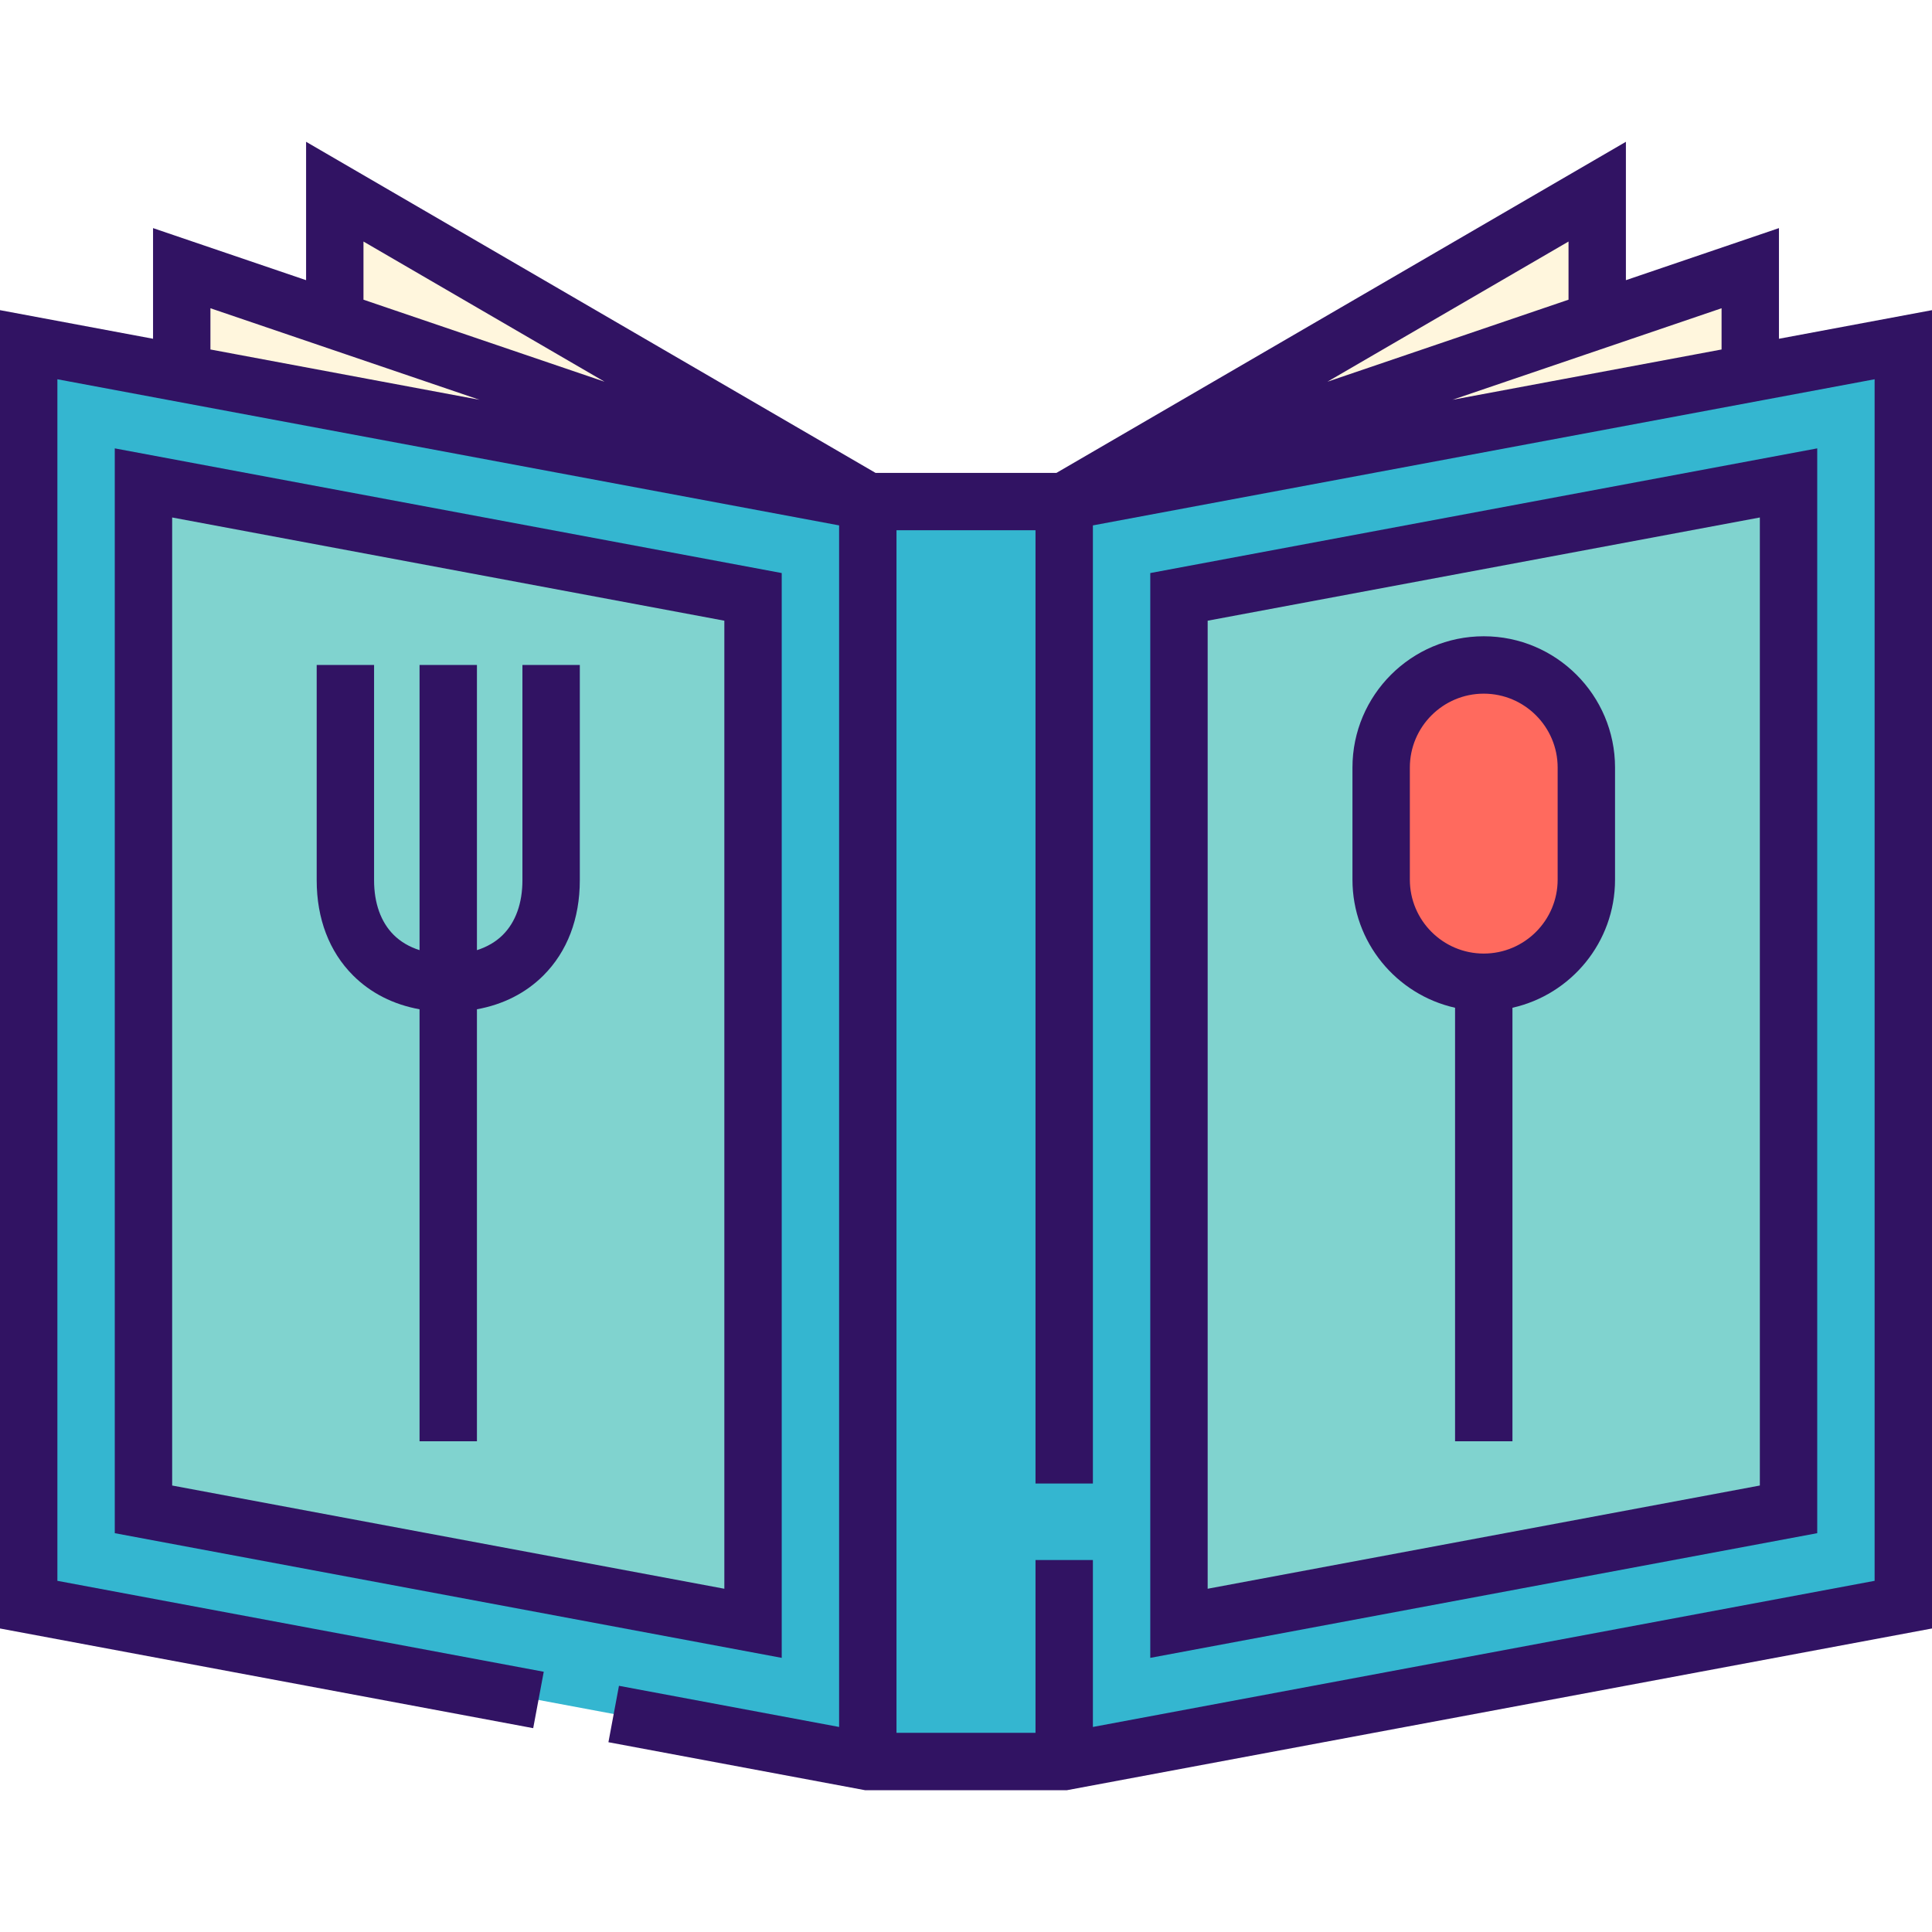
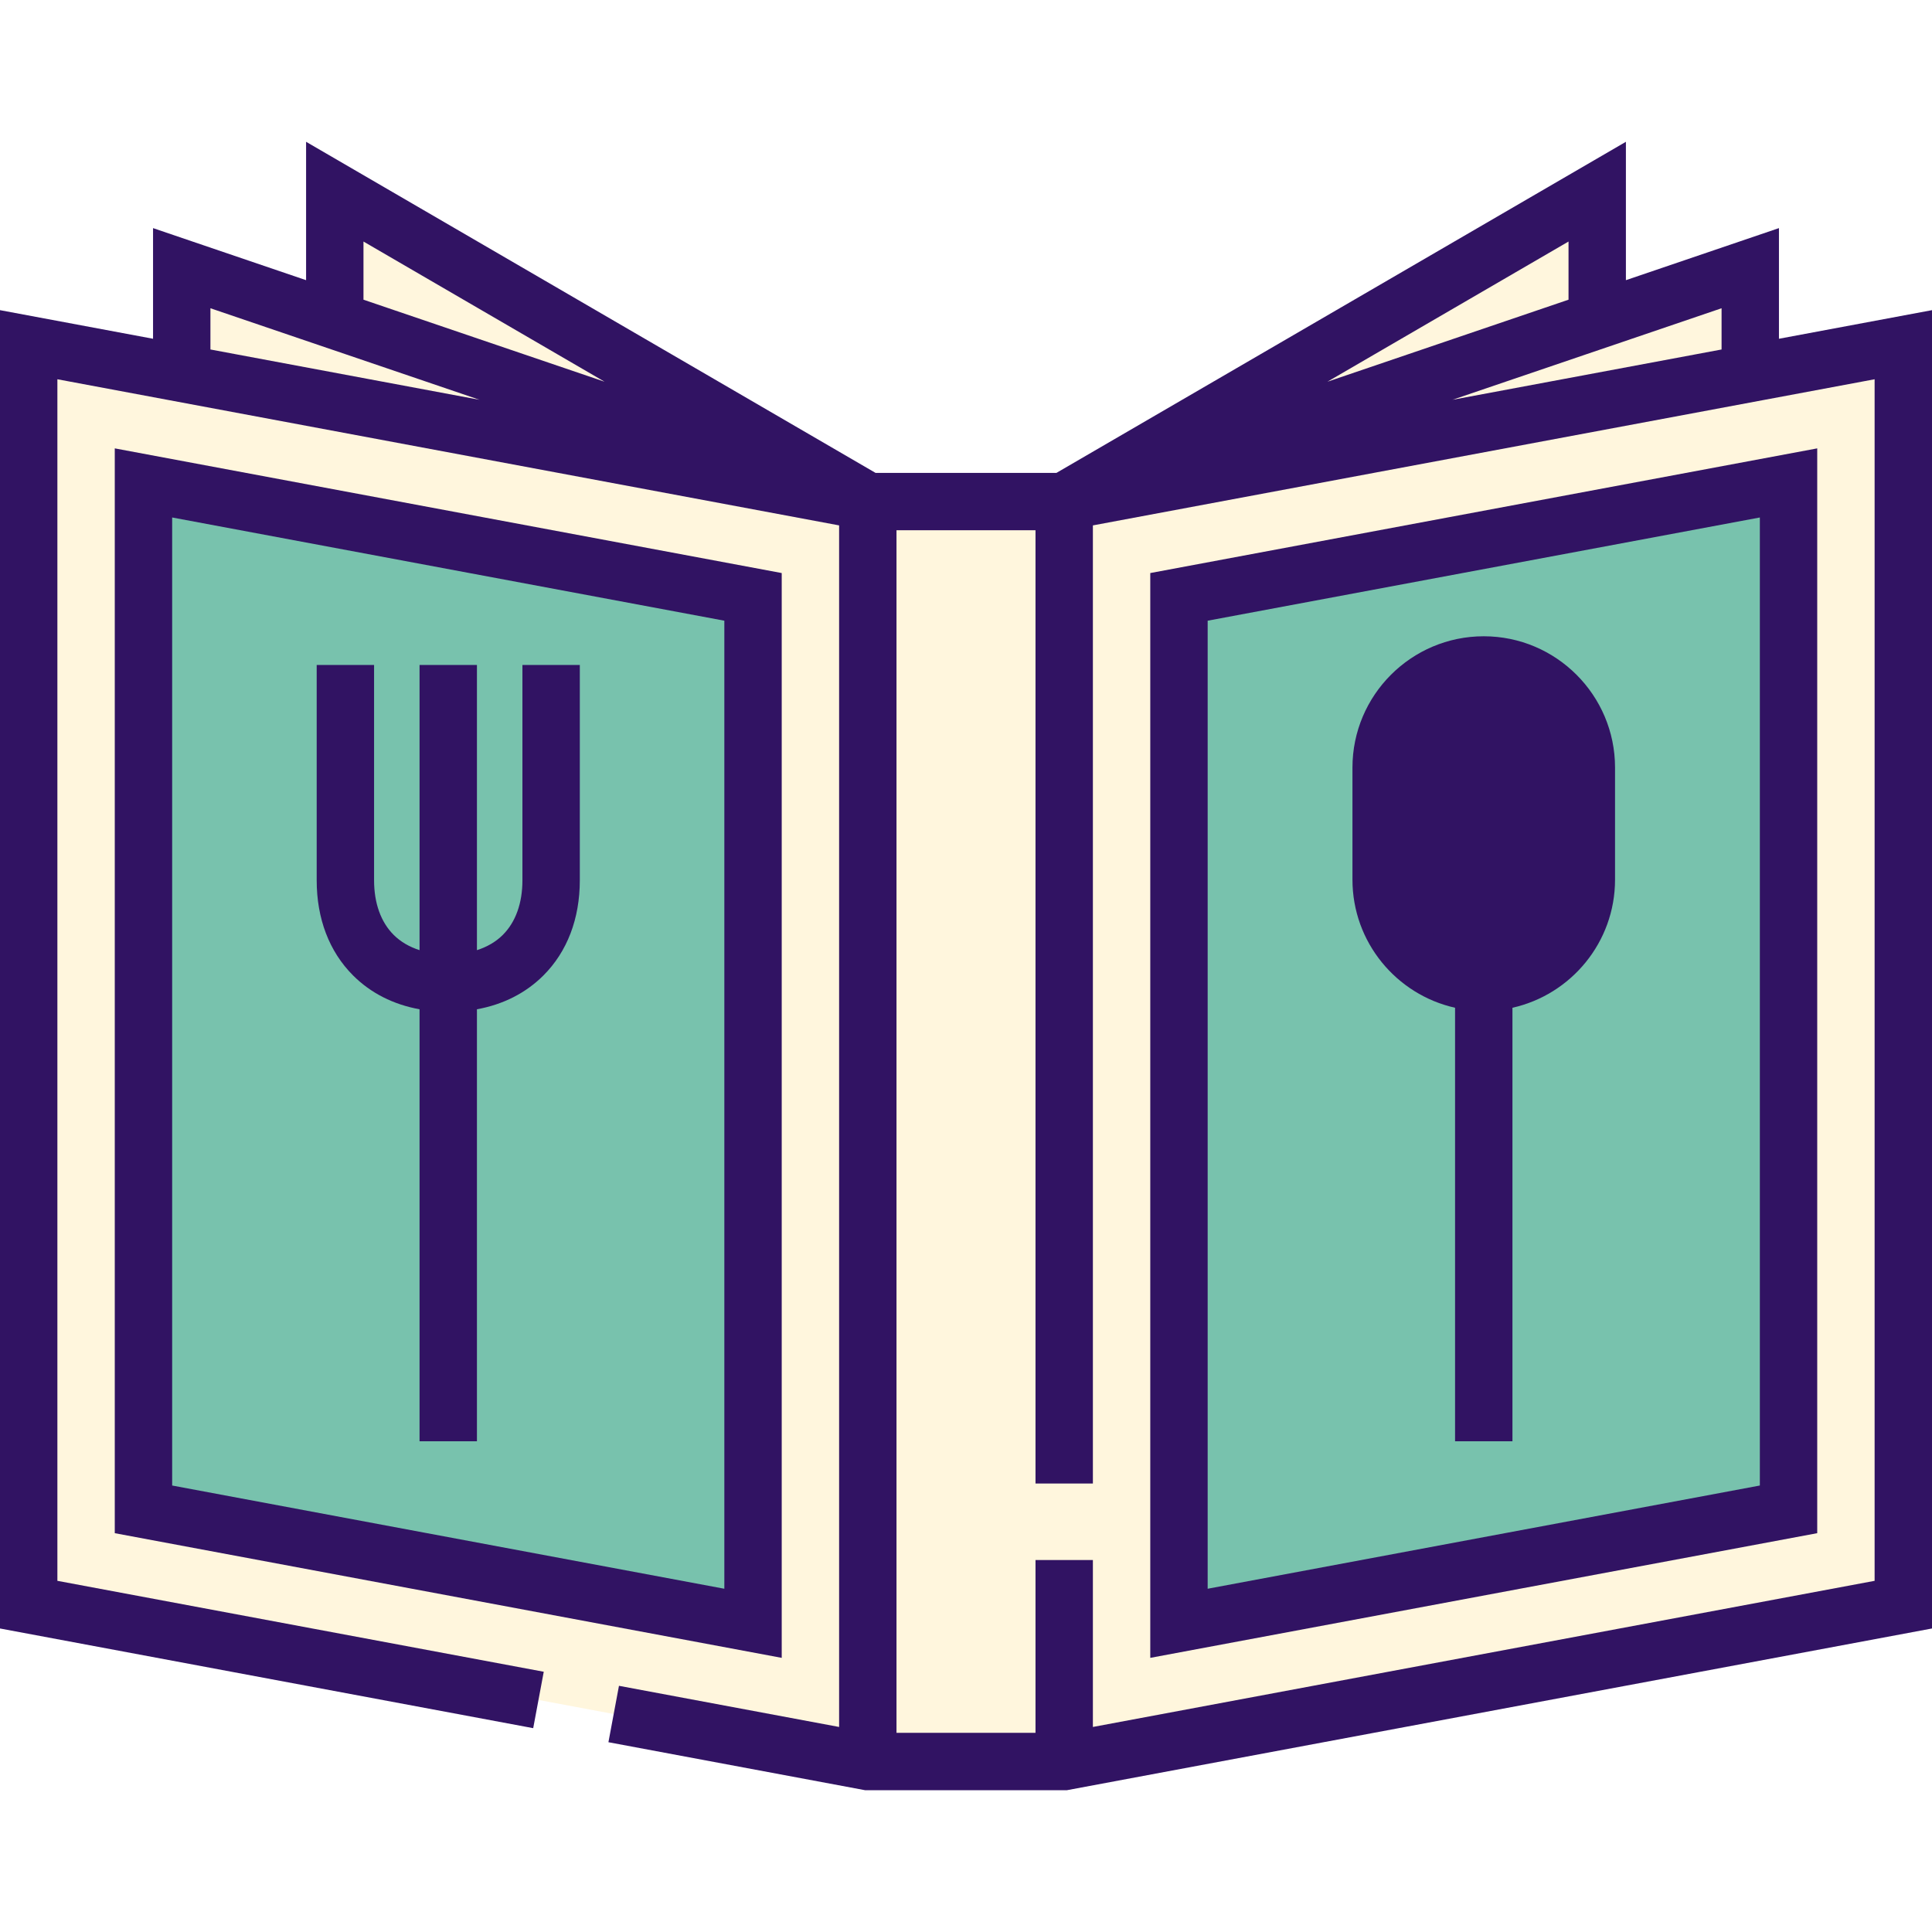
<svg xmlns="http://www.w3.org/2000/svg" version="1.1" id="Layer_1" x="0px" y="0px" viewBox="0 0 512 512" style="enable-background:new 0 0 512 512;" xml:space="preserve">
-   <polygon style="fill:#34B6D0;" points="229.977,466.82 282.023,466.82 504.396,425.25 504.396,91.351 282.023,132.921   229.977,132.921 7.604,91.351 7.604,425.25 " />
+   <polygon style="fill:#FFF6DD;" points="229.977,466.82 282.023,466.82 504.396,425.25 504.396,91.351 282.023,132.921   229.977,132.921 7.604,91.351 7.604,425.25 " />
  <g>
    <polygon style="fill:#FFF6DD;" points="463.838,71.072 282.023,132.921 463.838,98.933  " />
    <polygon style="fill:#FFF6DD;" points="229.977,132.921 48.162,71.072 48.162,98.933  " />
    <polygon style="fill:#FFF6DD;" points="423.279,50.792 282.023,132.921 423.279,84.868  " />
    <polygon style="fill:#FFF6DD;" points="88.721,50.792 229.977,132.921 88.721,84.868  " />
  </g>
  <g>
-     <polygon style="fill:#80D3CF;" points="38.02,399.994 38.02,127.98 199.561,158.178 199.561,430.192  " />
-     <polygon style="fill:#80D3CF;" points="473.98,399.994 473.98,127.98 312.439,158.178 312.439,430.192  " />
+     <polygon style="fill:#78c2ad;" points="38.02,399.994 38.02,127.98 199.561,158.178 199.561,430.192  " />
+     <polygon style="fill:#78c2ad;" points="473.98,399.994 473.98,127.98 312.439,158.178 312.439,430.192  " />
  </g>
-   <path style="fill:#FF6A5E;" d="M366.02,203.411c0-15.016,12.171-27.188,27.19-27.188l0,0c15.014,0.001,27.187,12.172,27.189,27.188  l-0.001,29.711c0.001,15.015-12.172,27.188-27.188,27.189l0,0c-15.018-0.001-27.19-12.174-27.19-27.189L366.02,203.411z" />
+   <path style="fill:#311363;" d="M366.02,203.411c0-15.016,12.171-27.188,27.19-27.188l0,0c15.014,0.001,27.187,12.172,27.189,27.188  l-0.001,29.711c0.001,15.015-12.172,27.188-27.188,27.189l0,0c-15.018-0.001-27.19-12.174-27.19-27.189L366.02,203.411z" />
  <g>
    <path style="fill:#311363;" d="M471.441,89.775V60.451l-40.559,13.798V37.576l-150.909,87.742h-47.948L81.117,37.576v36.673   L40.559,60.451v29.324L0,82.194v349.371l141.305,26.416l2.795-14.948L15.208,418.936V100.508l207.165,38.727v318.428l-58.34-10.905   l-2.794,14.948l68.033,12.718h53.455L512,431.564V82.194L471.441,89.775z M456.234,81.69v10.928l-71.315,13.331l45.964-15.636l0,0   L456.234,81.69z M415.675,79.422l-42.5,14.459l-21.394,7.277l63.894-37.149L415.675,79.422L415.675,79.422z M96.325,79.422V64.009   l63.894,37.149l-21.393-7.277L96.325,79.422z M55.766,81.69l25.351,8.624l0,0l45.964,15.636L55.766,92.618   C55.766,92.618,55.766,81.69,55.766,81.69z M496.792,418.936l-207.165,38.726v-44.24h-15.208v45.794h-36.838V140.525h36.838   v252.619h15.208V139.236l207.165-38.727V418.936z" />
    <path style="fill:#311363;" d="M207.165,151.864L30.416,118.823v287.485l176.749,33.042V151.864z M191.957,421.034L45.624,393.679   V137.137l146.334,27.354V421.034z" />
    <path style="fill:#311363;" d="M481.584,406.307V118.823l-176.75,33.042V439.35L481.584,406.307z M320.043,164.492l146.334-27.355   v256.542l-146.334,27.354V164.492z" />
    <path style="fill:#311363;" d="M93.564,258.5c4.674,4.673,10.677,7.709,17.621,8.97v114.478h15.208V267.47   c6.945-1.26,12.95-4.297,17.624-8.97c6.306-6.306,9.64-15.028,9.64-25.227l0.001-57.051H138.45l-0.001,57.051   c0,6.076-1.794,11.081-5.185,14.472c-1.84,1.84-4.168,3.191-6.87,4.058v-75.579h-15.208v75.578   c-2.701-0.868-5.028-2.218-6.867-4.057c-3.392-3.392-5.186-8.396-5.185-14.472v-57.05H83.926v57.05   C83.924,243.471,87.257,252.194,93.564,258.5z" />
    <path style="fill:#311363;" d="M393.209,168.619c-19.185,0-34.793,15.608-34.793,34.792v29.71c0,16.573,11.651,30.467,27.19,33.945   v114.882h15.208V267.066c15.538-3.48,27.189-17.375,27.188-33.945l0.001-29.713C427.999,184.227,412.39,168.619,393.209,168.619z    M412.794,233.121c0,10.799-8.785,19.584-19.584,19.585c-10.8-0.001-19.586-8.787-19.586-19.585v-29.71   c0-10.799,8.786-19.584,19.585-19.584c10.798,0,19.584,8.786,19.586,19.583L412.794,233.121z" />
  </g>
  <g>
</g>
  <g>
</g>
  <g>
</g>
  <g>
</g>
  <g>
</g>
  <g>
</g>
  <g>
</g>
  <g>
</g>
  <g>
</g>
  <g>
</g>
  <g>
</g>
  <g>
</g>
  <g>
</g>
  <g>
</g>
  <g>
</g>
</svg>
